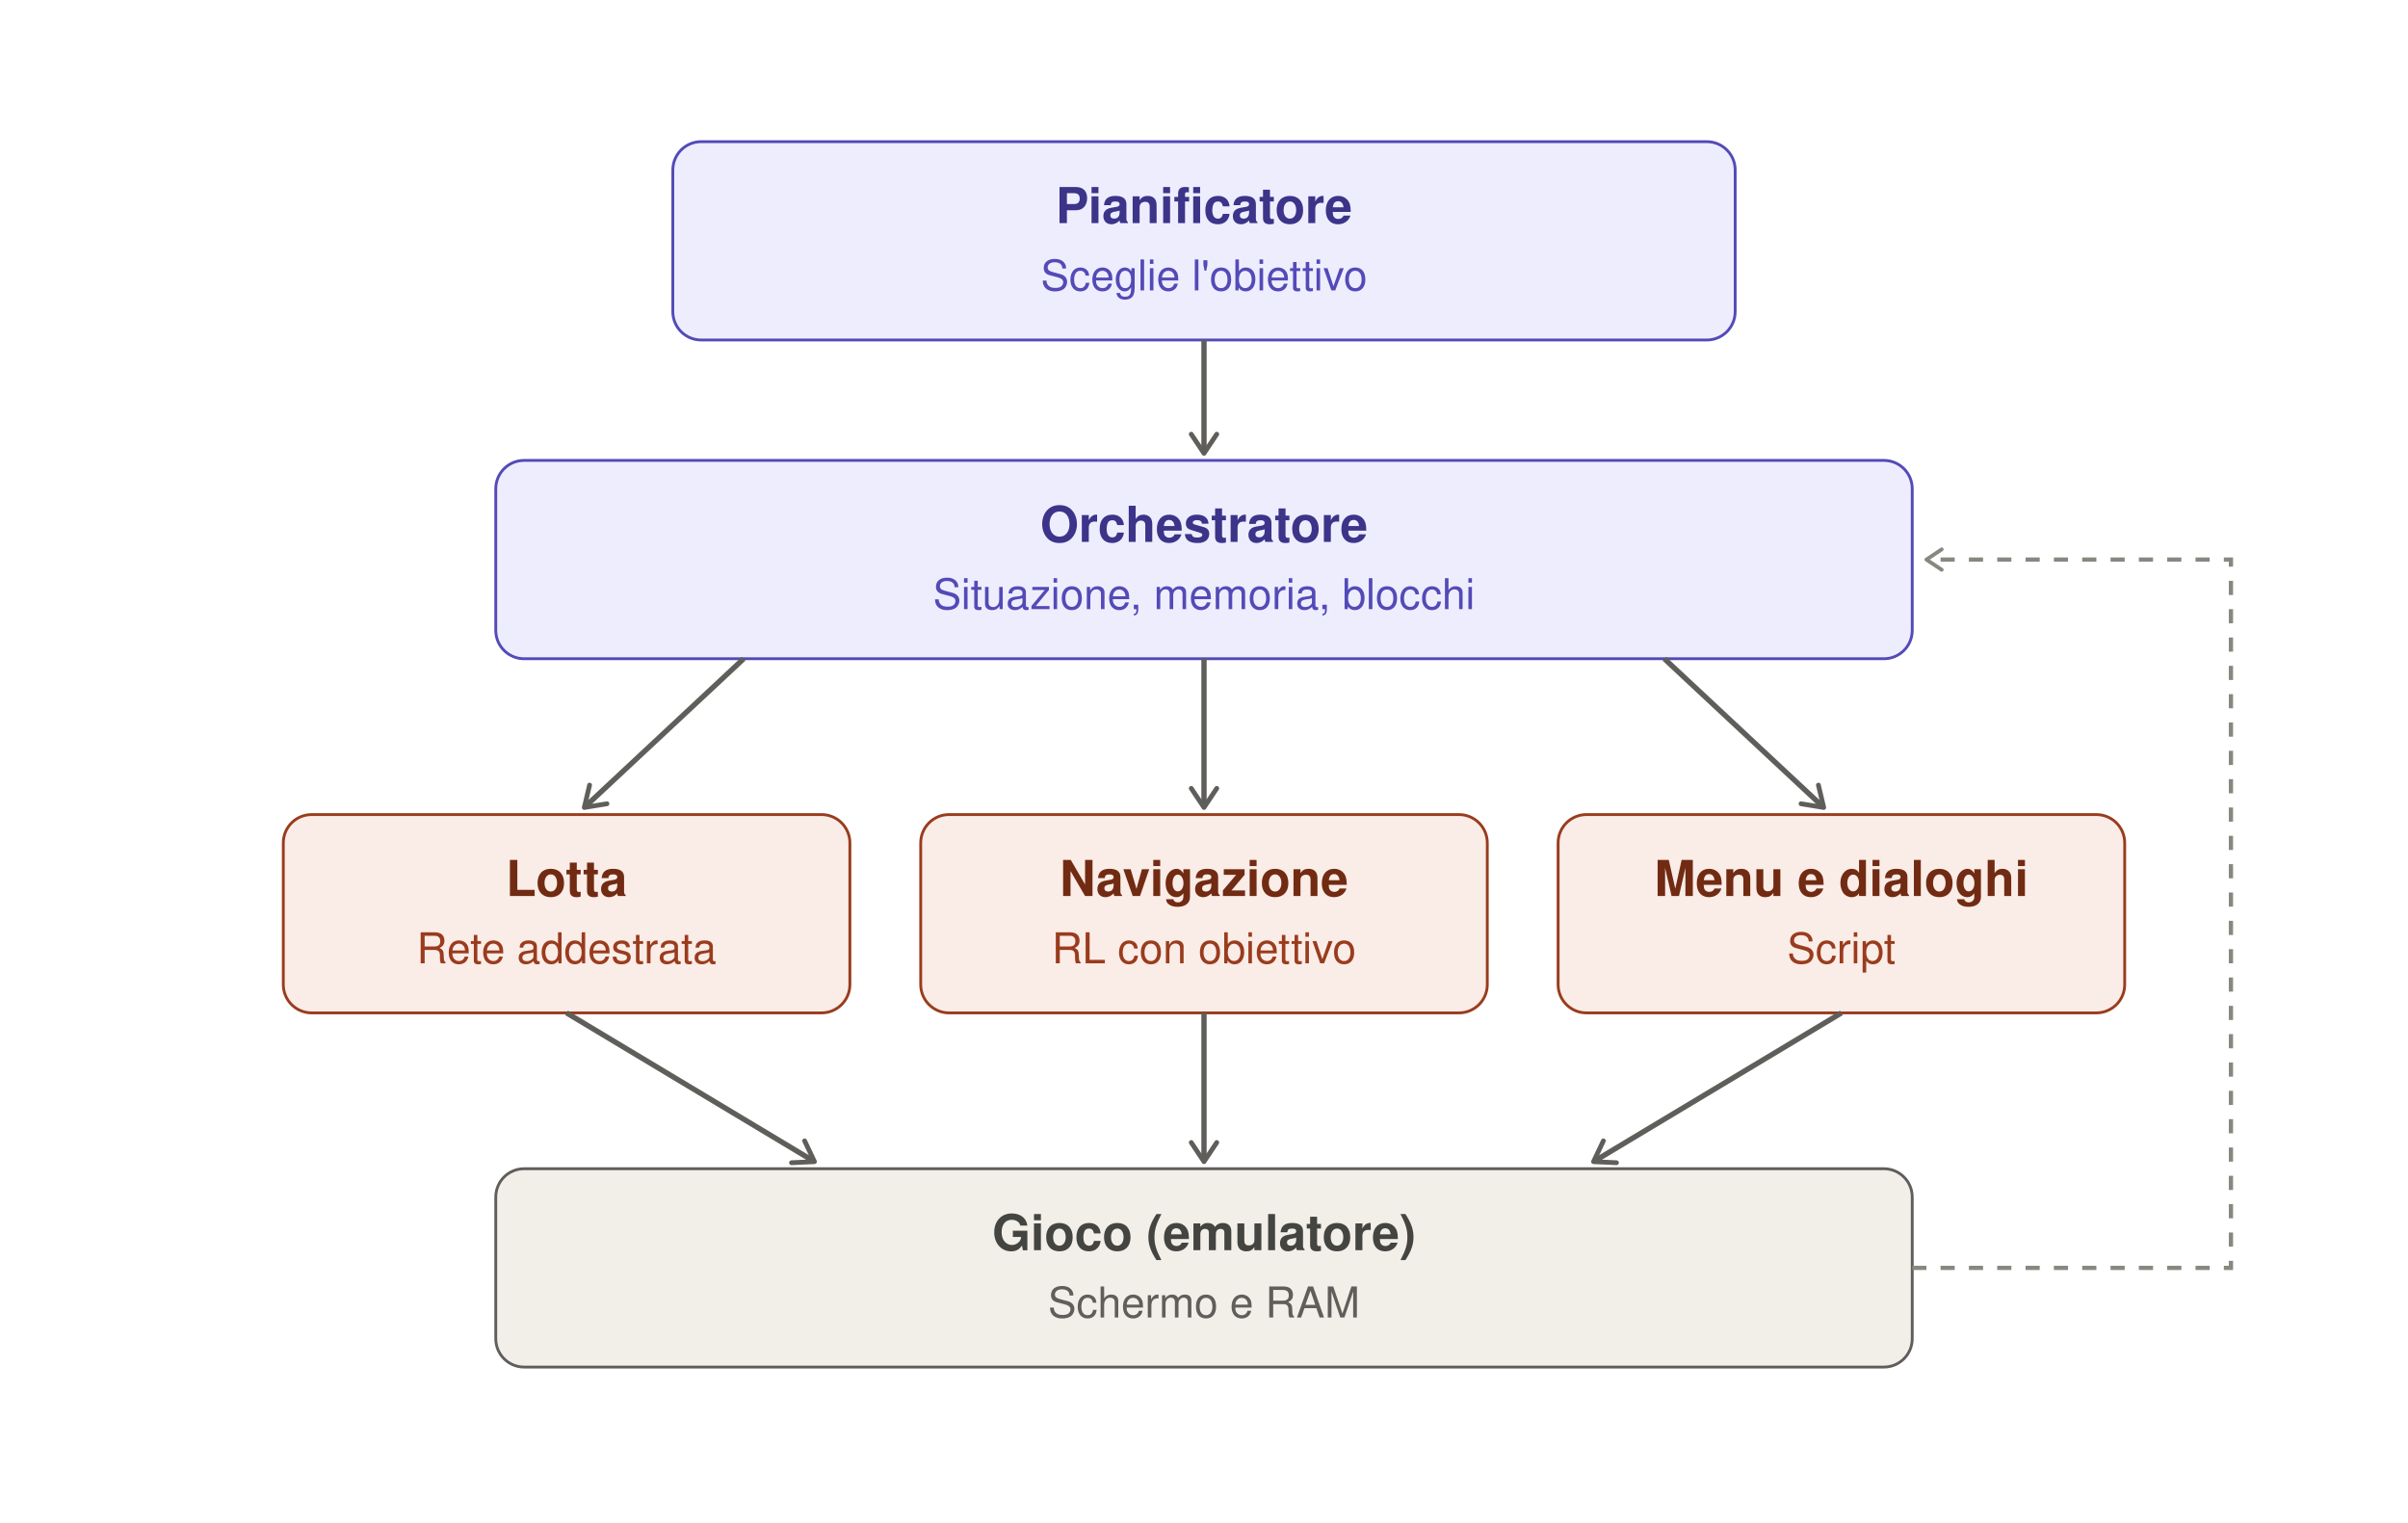
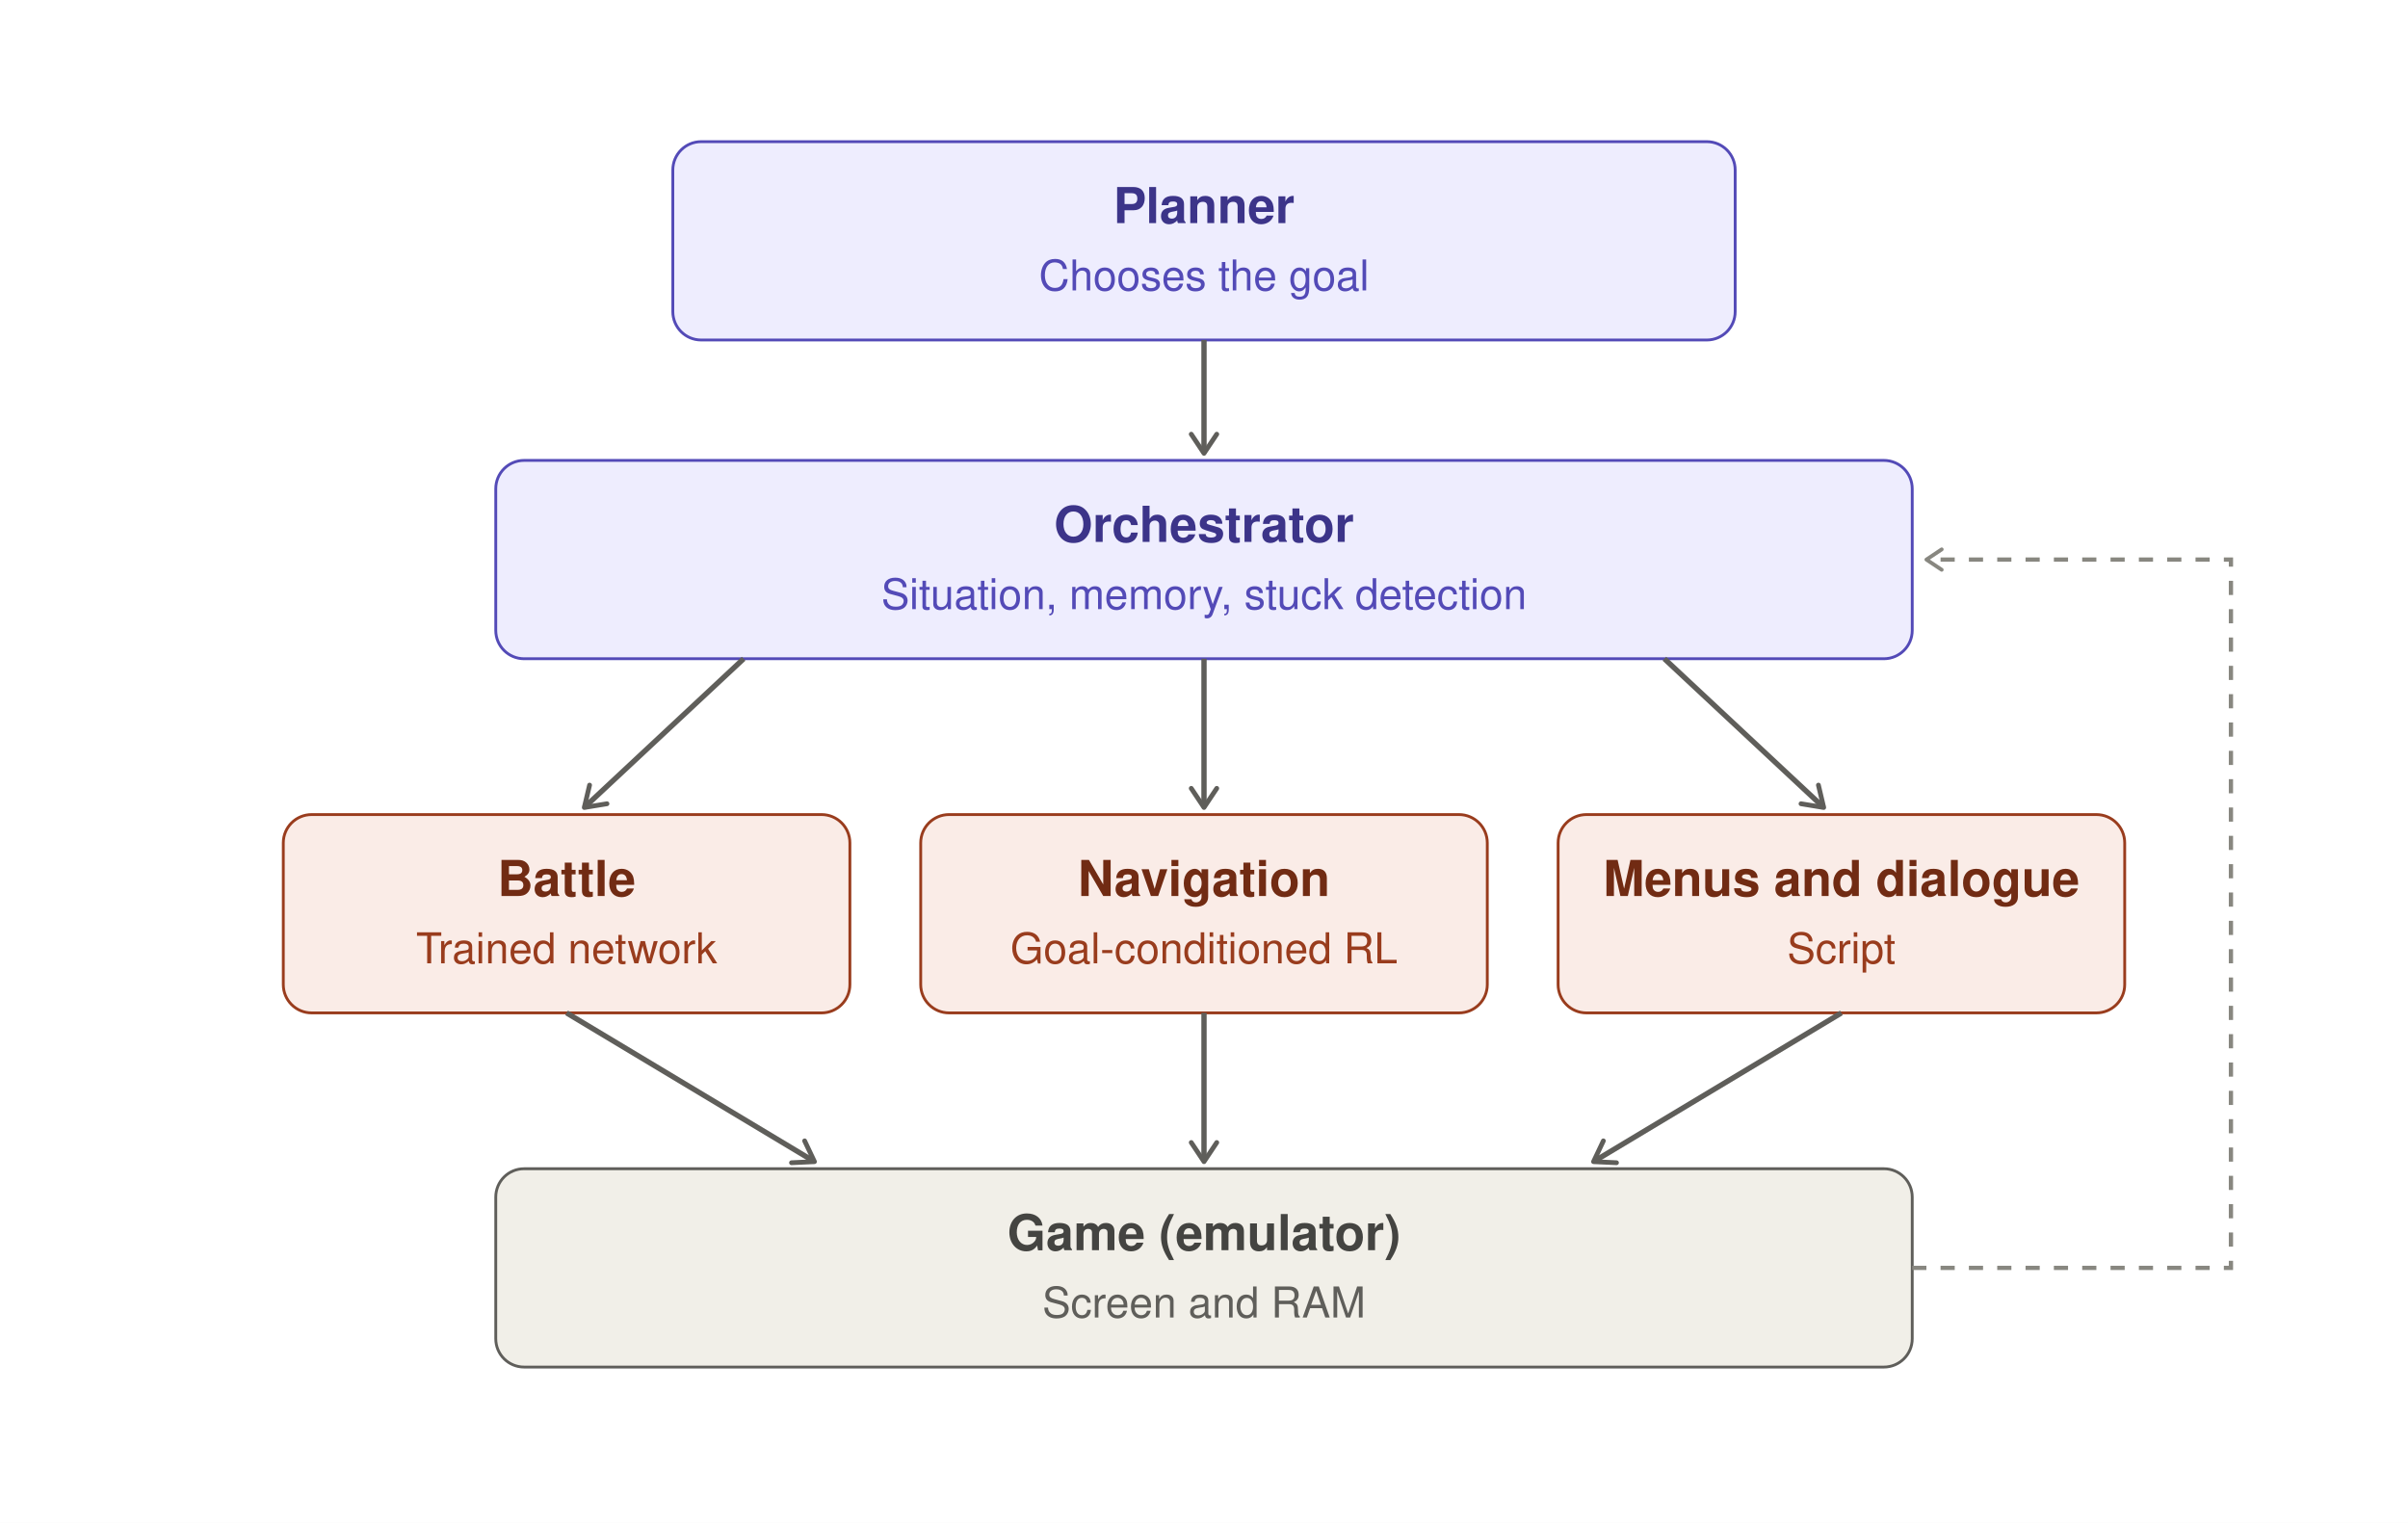
<svg xmlns="http://www.w3.org/2000/svg" width="680" height="430" viewBox="0 0 680 430" font-family="Helvetica, Arial, sans-serif">
  <defs>
    <marker id="a" viewBox="0 0 10 10" refX="8" refY="5" markerWidth="6" markerHeight="6" orient="auto-start-reverse">
      <path d="M2 1L8 5L2 9" fill="none" stroke="context-stroke" stroke-width="1.5" stroke-linecap="round" stroke-linejoin="round" />
    </marker>
  </defs>
  <rect width="680" height="430" fill="#ffffff" />
  <g>
    <rect x="190" y="40" width="300" height="56" rx="8" fill="#EEEDFE" stroke="#534AB7" stroke-width="0.8" />
-     <text x="340" y="63" text-anchor="middle" font-size="14" font-weight="bold" fill="#3C3489">Pianificatore</text>
-     <text x="340" y="82" text-anchor="middle" font-size="12" fill="#534AB7">Sceglie l'obiettivo</text>
+     <text x="340" y="63" text-anchor="middle" font-size="14" font-weight="bold" fill="#3C3489">Planner</text>
+     <text x="340" y="82" text-anchor="middle" font-size="12" fill="#534AB7">Chooses the goal</text>
  </g>
  <line x1="340" y1="96" x2="340" y2="128" stroke="#5F5E5A" stroke-width="1.5" marker-end="url(#a)" />
  <g>
    <rect x="140" y="130" width="400" height="56" rx="8" fill="#EEEDFE" stroke="#534AB7" stroke-width="0.8" />
-     <text x="340" y="153" text-anchor="middle" font-size="14" font-weight="bold" fill="#3C3489">Orchestratore</text>
-     <text x="340" y="172" text-anchor="middle" font-size="12" fill="#534AB7">Situazione, memoria, blocchi</text>
+     <text x="340" y="153" text-anchor="middle" font-size="14" font-weight="bold" fill="#3C3489">Orchestrator</text>
+     <text x="340" y="172" text-anchor="middle" font-size="12" fill="#534AB7">Situation, memory, stuck detection</text>
  </g>
  <line x1="210" y1="186" x2="165" y2="228" stroke="#5F5E5A" stroke-width="1.5" marker-end="url(#a)" />
  <line x1="340" y1="186" x2="340" y2="228" stroke="#5F5E5A" stroke-width="1.5" marker-end="url(#a)" />
  <line x1="470" y1="186" x2="515" y2="228" stroke="#5F5E5A" stroke-width="1.5" marker-end="url(#a)" />
  <g>
    <rect x="80" y="230" width="160" height="56" rx="8" fill="#FAECE7" stroke="#993C1D" stroke-width="0.8" />
-     <text x="160" y="253" text-anchor="middle" font-size="14" font-weight="bold" fill="#712B13">Lotta</text>
-     <text x="160" y="272" text-anchor="middle" font-size="12" fill="#993C1D">Rete addestrata</text>
+     <text x="160" y="253" text-anchor="middle" font-size="14" font-weight="bold" fill="#712B13">Battle</text>
+     <text x="160" y="272" text-anchor="middle" font-size="12" fill="#993C1D">Trained network</text>
  </g>
  <g>
    <rect x="260" y="230" width="160" height="56" rx="8" fill="#FAECE7" stroke="#993C1D" stroke-width="0.8" />
-     <text x="340" y="253" text-anchor="middle" font-size="14" font-weight="bold" fill="#712B13">Navigazione</text>
-     <text x="340" y="272" text-anchor="middle" font-size="12" fill="#993C1D">RL con obiettivo</text>
+     <text x="340" y="253" text-anchor="middle" font-size="14" font-weight="bold" fill="#712B13">Navigation</text>
+     <text x="340" y="272" text-anchor="middle" font-size="12" fill="#993C1D">Goal-conditioned RL</text>
  </g>
  <g>
    <rect x="440" y="230" width="160" height="56" rx="8" fill="#FAECE7" stroke="#993C1D" stroke-width="0.8" />
-     <text x="520" y="253" text-anchor="middle" font-size="14" font-weight="bold" fill="#712B13">Menu e dialoghi</text>
+     <text x="520" y="253" text-anchor="middle" font-size="14" font-weight="bold" fill="#712B13">Menus and dialogue</text>
    <text x="520" y="272" text-anchor="middle" font-size="12" fill="#993C1D">Script</text>
  </g>
  <line x1="160" y1="286" x2="230" y2="328" stroke="#5F5E5A" stroke-width="1.5" marker-end="url(#a)" />
  <line x1="340" y1="286" x2="340" y2="328" stroke="#5F5E5A" stroke-width="1.5" marker-end="url(#a)" />
  <line x1="520" y1="286" x2="450" y2="328" stroke="#5F5E5A" stroke-width="1.5" marker-end="url(#a)" />
  <g>
    <rect x="140" y="330" width="400" height="56" rx="8" fill="#F1EFE8" stroke="#5F5E5A" stroke-width="0.8" />
-     <text x="340" y="353" text-anchor="middle" font-size="14" font-weight="bold" fill="#444441">Gioco (emulatore)</text>
-     <text x="340" y="372" text-anchor="middle" font-size="12" fill="#5F5E5A">Schermo e RAM</text>
+     <text x="340" y="353" text-anchor="middle" font-size="14" font-weight="bold" fill="#444441">Game (emulator)</text>
+     <text x="340" y="372" text-anchor="middle" font-size="12" fill="#5F5E5A">Screen and RAM</text>
  </g>
  <path d="M540 358 L630 358 L630 158 L544 158" fill="none" stroke="#888780" stroke-width="1.2" stroke-dasharray="4 4" marker-end="url(#a)" />
</svg>
